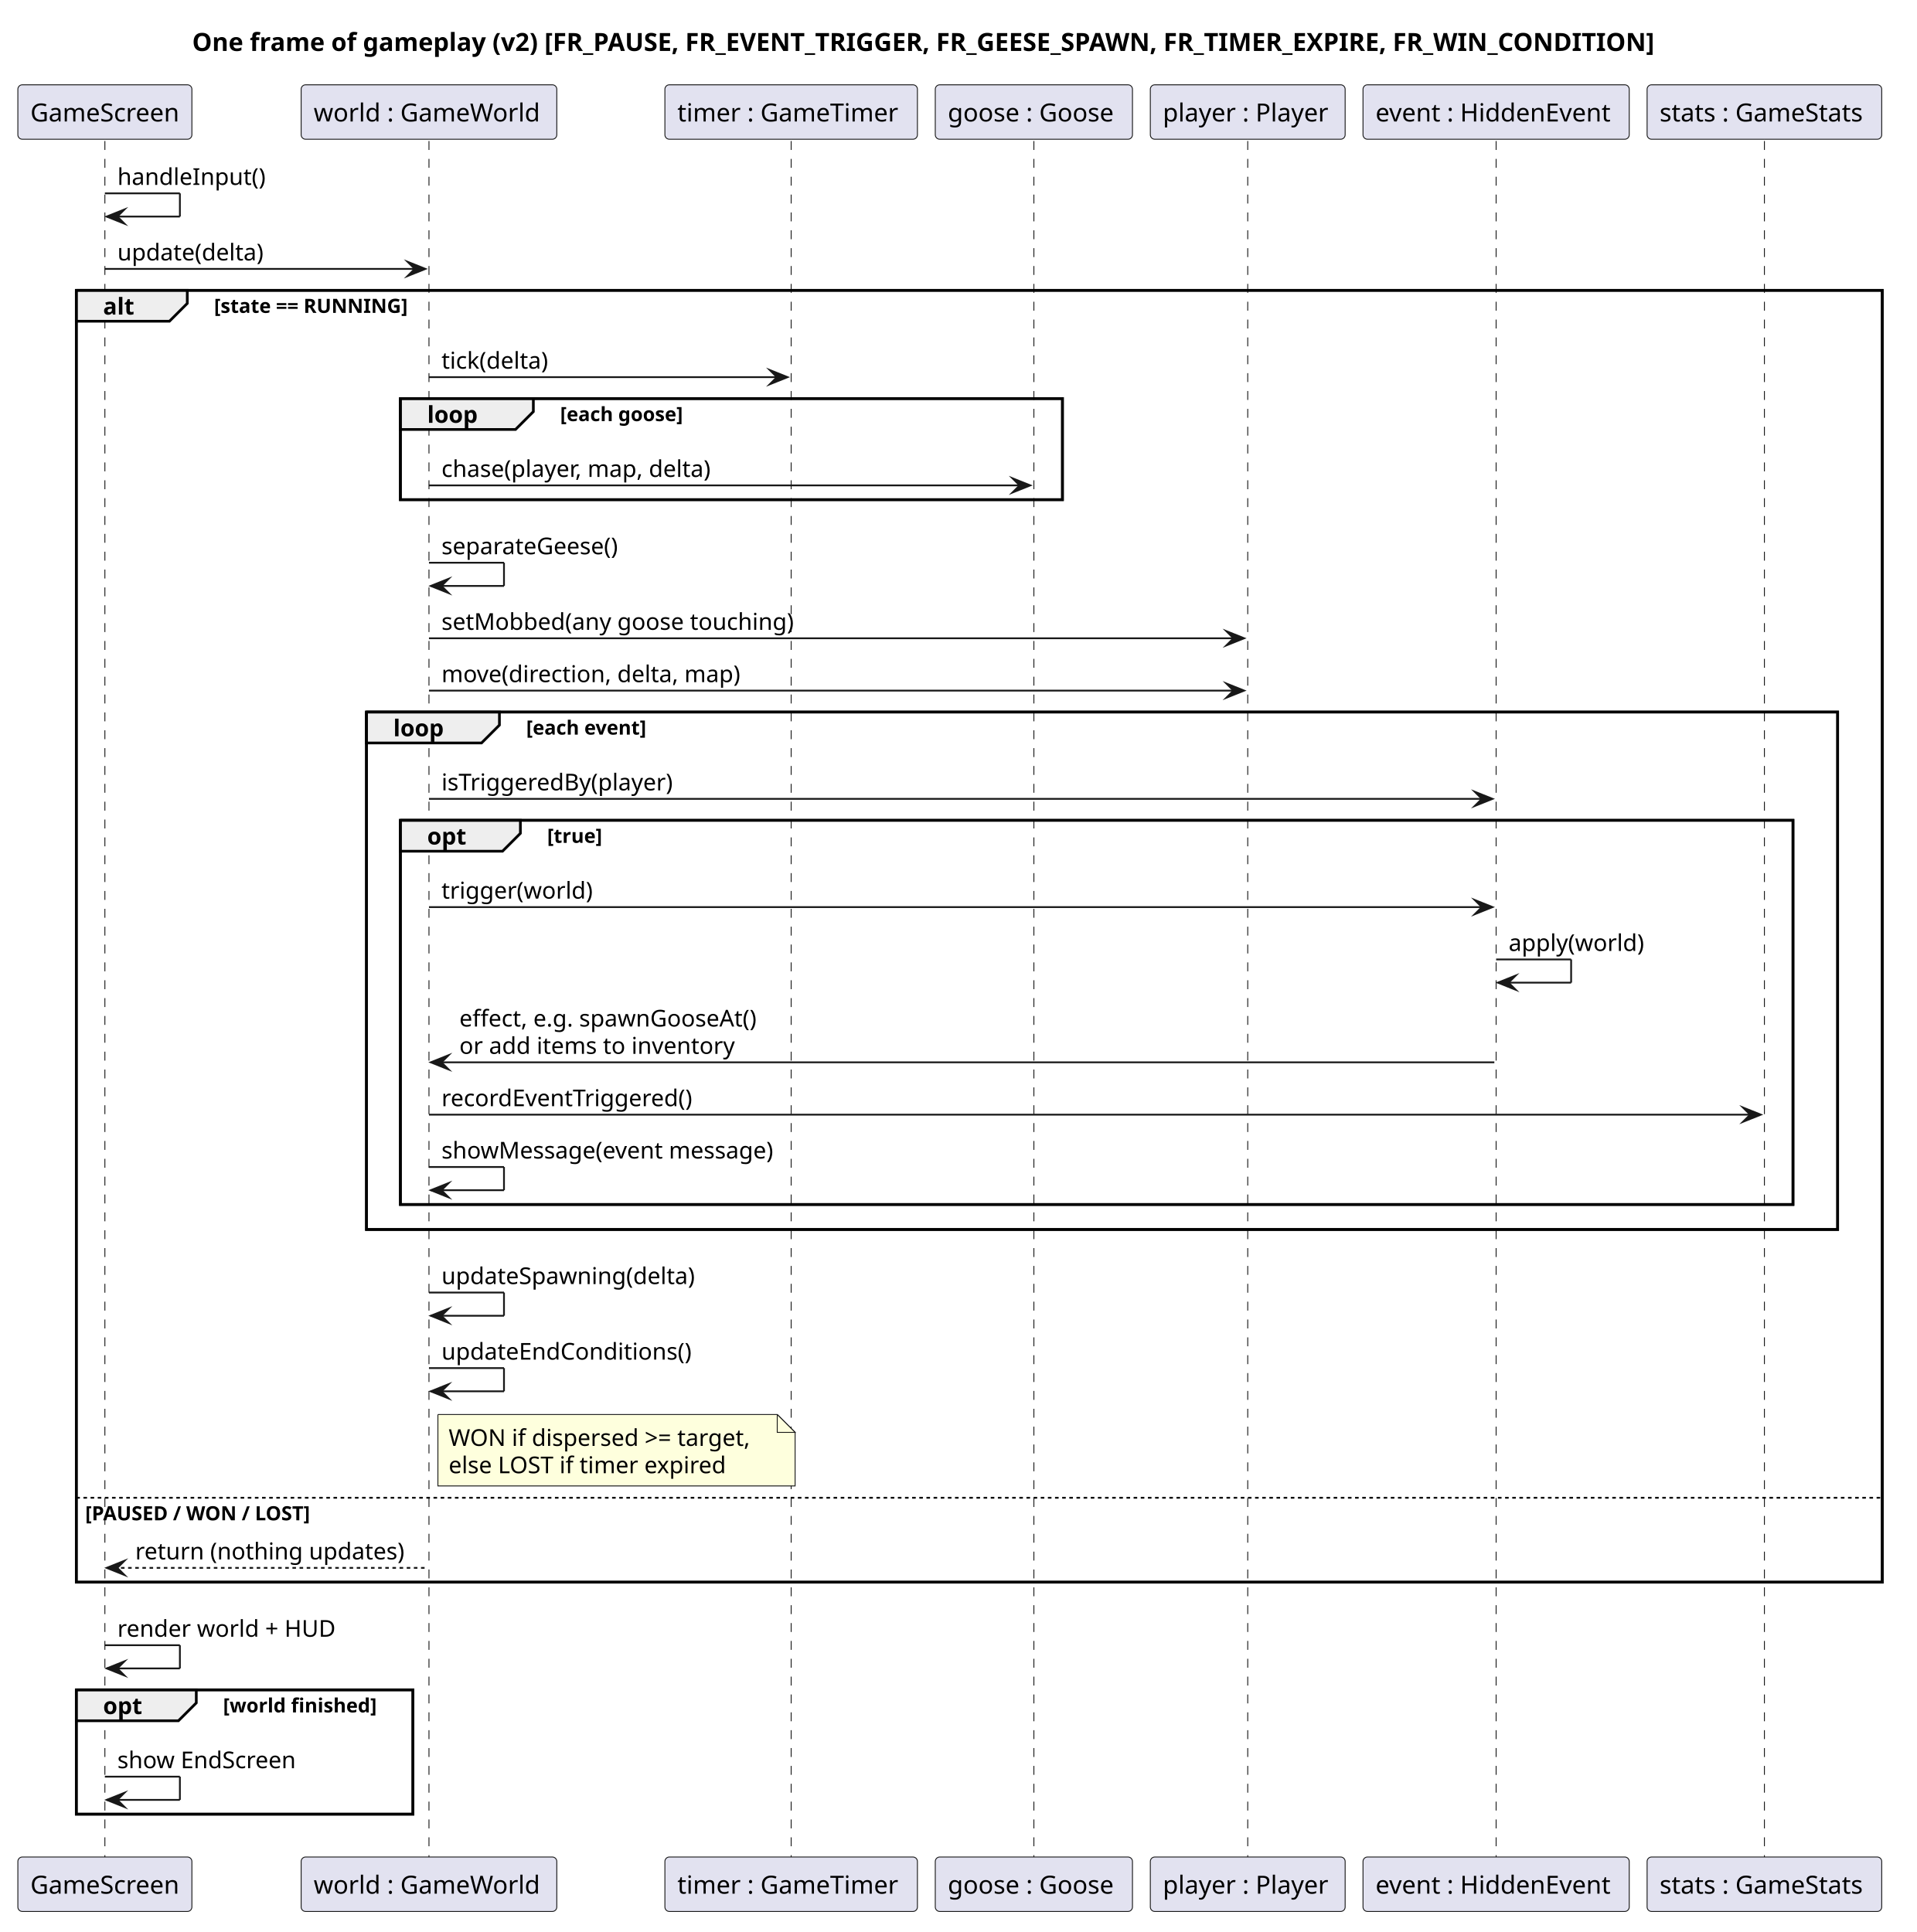
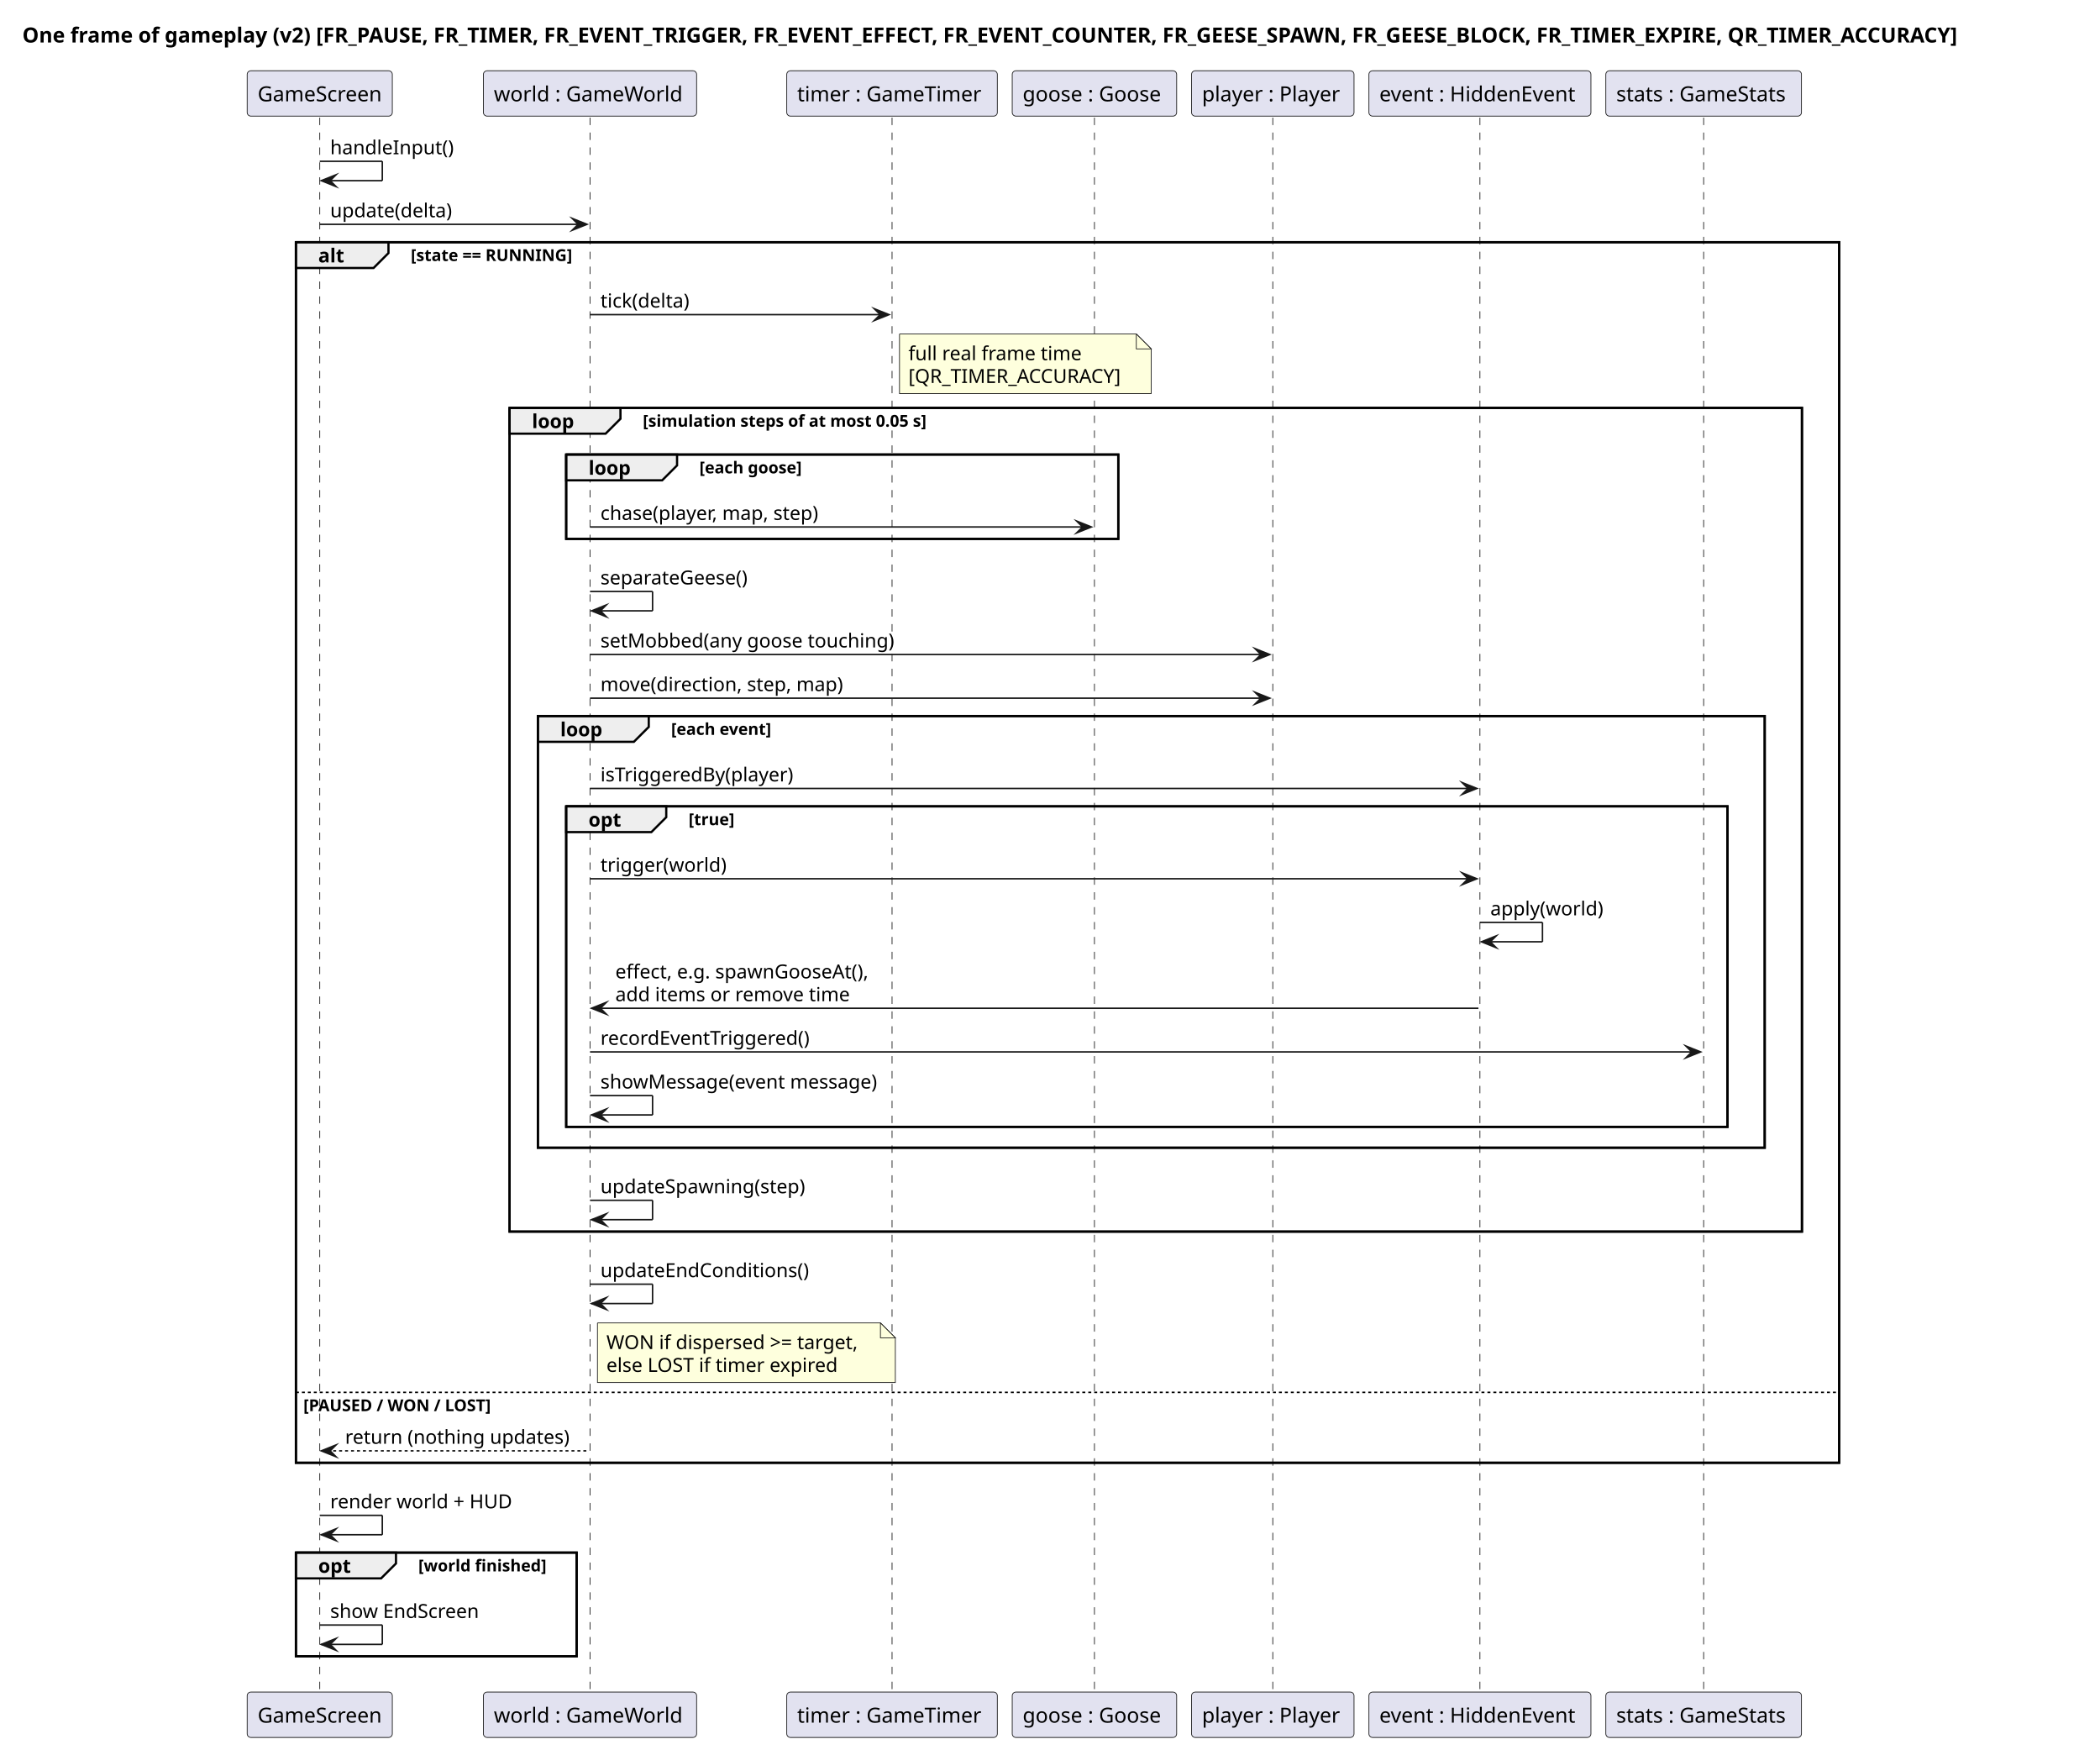
- <svg xmlns="http://www.w3.org/2000/svg" version="1.1" data-diagram-type="SEQUENCE" style="width:1073px;height:1082px;background:#FFFFFF;" width="1073px" height="1082px" viewBox="0 0 1073 1082" zoomAndPan="magnify" preserveAspectRatio="none" contentStyleType="text/css">
+ <svg xmlns="http://www.w3.org/2000/svg" version="1.1" data-diagram-type="SEQUENCE" style="width:1410px;height:1178px;background:#FFFFFF;" width="1410px" height="1178px" viewBox="0 0 1410 1178" zoomAndPan="magnify" preserveAspectRatio="none" contentStyleType="text/css">
  <defs />
  <g font-family="sans-serif" lengthAdjust="spacing">
    <g class="title" data-source-line="1">
-       <text x="107.593" y="28.535" fill="#000" font-size="14" textLength="856.721" font-weight="700">One frame of gameplay (v2) [FR_PAUSE, FR_EVENT_TRIGGER, FR_GEESE_SPAWN, FR_TIMER_EXPIRE, FR_WIN_CONDITION]</text>
-     </g>
-     <rect x="42.723" y="162.598" width="1011.184" height="723.477" fill="none" style="stroke:#000;stroke-width:1.5;" />
-     <rect x="224.186" y="223.219" width="370.689" height="56.621" fill="none" style="stroke:#000;stroke-width:1.5;" />
-     <rect x="205.186" y="398.771" width="823.722" height="289.795" fill="none" style="stroke:#000;stroke-width:1.5;" />
-     <rect x="224.186" y="459.393" width="779.722" height="215.174" fill="none" style="stroke:#000;stroke-width:1.5;" />
-     <rect x="42.723" y="946.385" width="188.462" height="69.621" fill="none" style="stroke:#000;stroke-width:1.5;" />
+       <text x="15" y="28.535" fill="#000" font-size="14" textLength="1378.843" font-weight="700">One frame of gameplay (v2) [FR_PAUSE, FR_TIMER, FR_EVENT_TRIGGER, FR_EVENT_EFFECT, FR_EVENT_COUNTER, FR_GEESE_SPAWN, FR_GEESE_BLOCK, FR_TIMER_EXPIRE, QR_TIMER_ACCURACY]</text>
+     </g>
+     <rect x="198.691" y="162.598" width="1036.184" height="819.408" fill="none" style="stroke:#000;stroke-width:1.5;" />
+     <rect x="342.153" y="273.84" width="867.722" height="552.969" fill="none" style="stroke:#000;stroke-width:1.5;" />
+     <rect x="380.153" y="305.15" width="370.689" height="56.621" fill="none" style="stroke:#000;stroke-width:1.5;" />
+     <rect x="361.153" y="480.703" width="823.722" height="289.795" fill="none" style="stroke:#000;stroke-width:1.5;" />
+     <rect x="380.153" y="541.324" width="779.722" height="215.174" fill="none" style="stroke:#000;stroke-width:1.5;" />
+     <rect x="198.691" y="1042.316" width="188.462" height="69.621" fill="none" style="stroke:#000;stroke-width:1.5;" />
    <g class="participant-lifeline" data-qualified-name="S" data-entity-uid="part1" id="part1-lifeline" data-source-line="2">
      <g>
-         <rect x="55.223" y="78.977" width="8" height="961.029" fill="#000" fill-opacity="0" />
-         <line x1="58.723" y1="78.977" x2="58.723" y2="1040.006" style="stroke:#181818;stroke-width:0.5;stroke-dasharray:5,5;" />
+         <rect x="211.191" y="78.977" width="8" height="1056.961" fill="#000" fill-opacity="0" />
+         <line x1="214.691" y1="78.977" x2="214.691" y2="1135.938" style="stroke:#181818;stroke-width:0.5;stroke-dasharray:5,5;" />
      </g>
    </g>
    <g class="participant-lifeline" data-qualified-name="W" data-entity-uid="part2" id="part2-lifeline" data-source-line="3">
      <g>
-         <rect x="236.686" y="78.977" width="8" height="961.029" fill="#000" fill-opacity="0" />
-         <line x1="240.186" y1="78.977" x2="240.186" y2="1040.006" style="stroke:#181818;stroke-width:0.5;stroke-dasharray:5,5;" />
+         <rect x="392.653" y="78.977" width="8" height="1056.961" fill="#000" fill-opacity="0" />
+         <line x1="396.153" y1="78.977" x2="396.153" y2="1135.938" style="stroke:#181818;stroke-width:0.5;stroke-dasharray:5,5;" />
      </g>
    </g>
    <g class="participant-lifeline" data-qualified-name="T" data-entity-uid="part3" id="part3-lifeline" data-source-line="4">
      <g>
-         <rect x="439.478" y="78.977" width="8" height="961.029" fill="#000" fill-opacity="0" />
-         <line x1="442.978" y1="78.977" x2="442.978" y2="1040.006" style="stroke:#181818;stroke-width:0.5;stroke-dasharray:5,5;" />
+         <rect x="595.445" y="78.977" width="8" height="1056.961" fill="#000" fill-opacity="0" />
+         <line x1="598.945" y1="78.977" x2="598.945" y2="1135.938" style="stroke:#181818;stroke-width:0.5;stroke-dasharray:5,5;" />
      </g>
    </g>
    <g class="participant-lifeline" data-qualified-name="G" data-entity-uid="part4" id="part4-lifeline" data-source-line="5">
      <g>
-         <rect x="575.375" y="78.977" width="8" height="961.029" fill="#000" fill-opacity="0" />
-         <line x1="578.875" y1="78.977" x2="578.875" y2="1040.006" style="stroke:#181818;stroke-width:0.5;stroke-dasharray:5,5;" />
+         <rect x="731.343" y="78.977" width="8" height="1056.961" fill="#000" fill-opacity="0" />
+         <line x1="734.843" y1="78.977" x2="734.843" y2="1135.938" style="stroke:#181818;stroke-width:0.5;stroke-dasharray:5,5;" />
      </g>
    </g>
    <g class="participant-lifeline" data-qualified-name="P" data-entity-uid="part5" id="part5-lifeline" data-source-line="6">
      <g>
-         <rect x="695.119" y="78.977" width="8" height="961.029" fill="#000" fill-opacity="0" />
-         <line x1="698.619" y1="78.977" x2="698.619" y2="1040.006" style="stroke:#181818;stroke-width:0.5;stroke-dasharray:5,5;" />
+         <rect x="851.087" y="78.977" width="8" height="1056.961" fill="#000" fill-opacity="0" />
+         <line x1="854.587" y1="78.977" x2="854.587" y2="1135.938" style="stroke:#181818;stroke-width:0.5;stroke-dasharray:5,5;" />
      </g>
    </g>
    <g class="participant-lifeline" data-qualified-name="E" data-entity-uid="part6" id="part6-lifeline" data-source-line="7">
      <g>
-         <rect x="834.192" y="78.977" width="8" height="961.029" fill="#000" fill-opacity="0" />
-         <line x1="837.692" y1="78.977" x2="837.692" y2="1040.006" style="stroke:#181818;stroke-width:0.5;stroke-dasharray:5,5;" />
+         <rect x="990.16" y="78.977" width="8" height="1056.961" fill="#000" fill-opacity="0" />
+         <line x1="993.66" y1="78.977" x2="993.66" y2="1135.938" style="stroke:#181818;stroke-width:0.5;stroke-dasharray:5,5;" />
      </g>
    </g>
    <g class="participant-lifeline" data-qualified-name="ST" data-entity-uid="part7" id="part7-lifeline" data-source-line="8">
      <g>
-         <rect x="984.407" y="78.977" width="8" height="961.029" fill="#000" fill-opacity="0" />
-         <line x1="987.907" y1="78.977" x2="987.907" y2="1040.006" style="stroke:#181818;stroke-width:0.5;stroke-dasharray:5,5;" />
+         <rect x="1140.375" y="78.977" width="8" height="1056.961" fill="#000" fill-opacity="0" />
+         <line x1="1143.875" y1="78.977" x2="1143.875" y2="1135.938" style="stroke:#181818;stroke-width:0.5;stroke-dasharray:5,5;" />
      </g>
    </g>
    <g class="participant participant-head" data-qualified-name="S" data-entity-uid="part1" id="part1-head" data-source-line="2">
-       <rect x="10" y="47.488" width="97.446" height="30.488" fill="#E2E2F0" style="stroke:#181818;stroke-width:0.5;" rx="2.5" ry="2.5" />
-       <text x="17" y="68.023" fill="#000" font-size="14" textLength="83.446">GameScreen</text>
+       <rect x="165.968" y="47.488" width="97.446" height="30.488" fill="#E2E2F0" style="stroke:#181818;stroke-width:0.5;" rx="2.5" ry="2.5" />
+       <text x="172.968" y="68.023" fill="#000" font-size="14" textLength="83.446">GameScreen</text>
    </g>
    <g class="participant participant-head" data-qualified-name="W" data-entity-uid="part2" id="part2-head" data-source-line="3">
-       <rect x="168.613" y="47.488" width="143.145" height="30.488" fill="#E2E2F0" style="stroke:#181818;stroke-width:0.5;" rx="2.5" ry="2.5" />
-       <text x="175.613" y="68.023" fill="#000" font-size="14" textLength="129.145">world : GameWorld</text>
+       <rect x="324.581" y="47.488" width="143.145" height="30.488" fill="#E2E2F0" style="stroke:#181818;stroke-width:0.5;" rx="2.5" ry="2.5" />
+       <text x="331.581" y="68.023" fill="#000" font-size="14" textLength="129.145">world : GameWorld</text>
    </g>
    <g class="participant participant-head" data-qualified-name="T" data-entity-uid="part3" id="part3-head" data-source-line="4">
-       <rect x="372.284" y="47.488" width="141.388" height="30.488" fill="#E2E2F0" style="stroke:#181818;stroke-width:0.5;" rx="2.5" ry="2.5" />
-       <text x="379.284" y="68.023" fill="#000" font-size="14" textLength="127.388">timer : GameTimer</text>
+       <rect x="528.251" y="47.488" width="141.388" height="30.488" fill="#E2E2F0" style="stroke:#181818;stroke-width:0.5;" rx="2.5" ry="2.5" />
+       <text x="535.251" y="68.023" fill="#000" font-size="14" textLength="127.388">timer : GameTimer</text>
    </g>
    <g class="participant participant-head" data-qualified-name="G" data-entity-uid="part4" id="part4-head" data-source-line="5">
-       <rect x="523.671" y="47.488" width="110.407" height="30.488" fill="#E2E2F0" style="stroke:#181818;stroke-width:0.5;" rx="2.5" ry="2.5" />
-       <text x="530.671" y="68.023" fill="#000" font-size="14" textLength="96.407">goose : Goose</text>
+       <rect x="679.639" y="47.488" width="110.407" height="30.488" fill="#E2E2F0" style="stroke:#181818;stroke-width:0.5;" rx="2.5" ry="2.5" />
+       <text x="686.639" y="68.023" fill="#000" font-size="14" textLength="96.407">goose : Goose</text>
    </g>
    <g class="participant participant-head" data-qualified-name="P" data-entity-uid="part5" id="part5-head" data-source-line="6">
-       <rect x="644.079" y="47.488" width="109.081" height="30.488" fill="#E2E2F0" style="stroke:#181818;stroke-width:0.5;" rx="2.5" ry="2.5" />
-       <text x="651.079" y="68.023" fill="#000" font-size="14" textLength="95.081">player : Player</text>
+       <rect x="800.046" y="47.488" width="109.081" height="30.488" fill="#E2E2F0" style="stroke:#181818;stroke-width:0.5;" rx="2.5" ry="2.5" />
+       <text x="807.046" y="68.023" fill="#000" font-size="14" textLength="95.081">player : Player</text>
    </g>
    <g class="participant participant-head" data-qualified-name="E" data-entity-uid="part6" id="part6-head" data-source-line="7">
-       <rect x="763.16" y="47.488" width="149.064" height="30.488" fill="#E2E2F0" style="stroke:#181818;stroke-width:0.5;" rx="2.5" ry="2.5" />
-       <text x="770.16" y="68.023" fill="#000" font-size="14" textLength="135.064">event : HiddenEvent</text>
+       <rect x="919.127" y="47.488" width="149.064" height="30.488" fill="#E2E2F0" style="stroke:#181818;stroke-width:0.5;" rx="2.5" ry="2.5" />
+       <text x="926.127" y="68.023" fill="#000" font-size="14" textLength="135.064">event : HiddenEvent</text>
    </g>
    <g class="participant participant-head" data-qualified-name="ST" data-entity-uid="part7" id="part7-head" data-source-line="8">
-       <rect x="922.224" y="47.488" width="131.366" height="30.488" fill="#E2E2F0" style="stroke:#181818;stroke-width:0.5;" rx="2.5" ry="2.5" />
-       <text x="929.224" y="68.023" fill="#000" font-size="14" textLength="117.366">stats : GameStats</text>
+       <rect x="1078.192" y="47.488" width="131.366" height="30.488" fill="#E2E2F0" style="stroke:#181818;stroke-width:0.5;" rx="2.5" ry="2.5" />
+       <text x="1085.192" y="68.023" fill="#000" font-size="14" textLength="117.366">stats : GameStats</text>
    </g>
    <g class="participant participant-tail" data-qualified-name="S" data-entity-uid="part1" id="part1-tail" data-source-line="2">
-       <rect x="10" y="1040.006" width="97.446" height="30.488" fill="#E2E2F0" style="stroke:#181818;stroke-width:0.5;" rx="2.5" ry="2.5" />
-       <text x="17" y="1060.541" fill="#000" font-size="14" textLength="83.446">GameScreen</text>
+       <rect x="165.968" y="1135.938" width="97.446" height="30.488" fill="#E2E2F0" style="stroke:#181818;stroke-width:0.5;" rx="2.5" ry="2.5" />
+       <text x="172.968" y="1156.473" fill="#000" font-size="14" textLength="83.446">GameScreen</text>
    </g>
    <g class="participant participant-tail" data-qualified-name="W" data-entity-uid="part2" id="part2-tail" data-source-line="3">
-       <rect x="168.613" y="1040.006" width="143.145" height="30.488" fill="#E2E2F0" style="stroke:#181818;stroke-width:0.5;" rx="2.5" ry="2.5" />
-       <text x="175.613" y="1060.541" fill="#000" font-size="14" textLength="129.145">world : GameWorld</text>
+       <rect x="324.581" y="1135.938" width="143.145" height="30.488" fill="#E2E2F0" style="stroke:#181818;stroke-width:0.5;" rx="2.5" ry="2.5" />
+       <text x="331.581" y="1156.473" fill="#000" font-size="14" textLength="129.145">world : GameWorld</text>
    </g>
    <g class="participant participant-tail" data-qualified-name="T" data-entity-uid="part3" id="part3-tail" data-source-line="4">
-       <rect x="372.284" y="1040.006" width="141.388" height="30.488" fill="#E2E2F0" style="stroke:#181818;stroke-width:0.5;" rx="2.5" ry="2.5" />
-       <text x="379.284" y="1060.541" fill="#000" font-size="14" textLength="127.388">timer : GameTimer</text>
+       <rect x="528.251" y="1135.938" width="141.388" height="30.488" fill="#E2E2F0" style="stroke:#181818;stroke-width:0.5;" rx="2.5" ry="2.5" />
+       <text x="535.251" y="1156.473" fill="#000" font-size="14" textLength="127.388">timer : GameTimer</text>
    </g>
    <g class="participant participant-tail" data-qualified-name="G" data-entity-uid="part4" id="part4-tail" data-source-line="5">
-       <rect x="523.671" y="1040.006" width="110.407" height="30.488" fill="#E2E2F0" style="stroke:#181818;stroke-width:0.5;" rx="2.5" ry="2.5" />
-       <text x="530.671" y="1060.541" fill="#000" font-size="14" textLength="96.407">goose : Goose</text>
+       <rect x="679.639" y="1135.938" width="110.407" height="30.488" fill="#E2E2F0" style="stroke:#181818;stroke-width:0.5;" rx="2.5" ry="2.5" />
+       <text x="686.639" y="1156.473" fill="#000" font-size="14" textLength="96.407">goose : Goose</text>
    </g>
    <g class="participant participant-tail" data-qualified-name="P" data-entity-uid="part5" id="part5-tail" data-source-line="6">
-       <rect x="644.079" y="1040.006" width="109.081" height="30.488" fill="#E2E2F0" style="stroke:#181818;stroke-width:0.5;" rx="2.5" ry="2.5" />
-       <text x="651.079" y="1060.541" fill="#000" font-size="14" textLength="95.081">player : Player</text>
+       <rect x="800.046" y="1135.938" width="109.081" height="30.488" fill="#E2E2F0" style="stroke:#181818;stroke-width:0.5;" rx="2.5" ry="2.5" />
+       <text x="807.046" y="1156.473" fill="#000" font-size="14" textLength="95.081">player : Player</text>
    </g>
    <g class="participant participant-tail" data-qualified-name="E" data-entity-uid="part6" id="part6-tail" data-source-line="7">
-       <rect x="763.16" y="1040.006" width="149.064" height="30.488" fill="#E2E2F0" style="stroke:#181818;stroke-width:0.5;" rx="2.5" ry="2.5" />
-       <text x="770.16" y="1060.541" fill="#000" font-size="14" textLength="135.064">event : HiddenEvent</text>
+       <rect x="919.127" y="1135.938" width="149.064" height="30.488" fill="#E2E2F0" style="stroke:#181818;stroke-width:0.5;" rx="2.5" ry="2.5" />
+       <text x="926.127" y="1156.473" fill="#000" font-size="14" textLength="135.064">event : HiddenEvent</text>
    </g>
    <g class="participant participant-tail" data-qualified-name="ST" data-entity-uid="part7" id="part7-tail" data-source-line="8">
-       <rect x="922.224" y="1040.006" width="131.366" height="30.488" fill="#E2E2F0" style="stroke:#181818;stroke-width:0.5;" rx="2.5" ry="2.5" />
-       <text x="929.224" y="1060.541" fill="#000" font-size="14" textLength="117.366">stats : GameStats</text>
+       <rect x="1078.192" y="1135.938" width="131.366" height="30.488" fill="#E2E2F0" style="stroke:#181818;stroke-width:0.5;" rx="2.5" ry="2.5" />
+       <text x="1085.192" y="1156.473" fill="#000" font-size="14" textLength="117.366">stats : GameStats</text>
    </g>
    <g class="message" data-entity-1="part1" data-entity-2="part1" id="msg1" data-source-line="10">
-       <line x1="58.723" y1="108.287" x2="100.723" y2="108.287" style="stroke:#181818;stroke-width:1;" />
-       <line x1="100.723" y1="108.287" x2="100.723" y2="121.287" style="stroke:#181818;stroke-width:1;" />
-       <line x1="59.723" y1="121.287" x2="100.723" y2="121.287" style="stroke:#181818;stroke-width:1;" />
-       <polygon points="69.723,117.287,59.723,121.287,69.723,125.287,65.723,121.287" fill="#181818" style="stroke:#181818;stroke-width:1;stroke-linejoin:miter;stroke-miterlimit:10;" />
-       <text x="65.723" y="103.545" fill="#000" font-size="13" textLength="83.878">handleInput()</text>
+       <line x1="214.691" y1="108.287" x2="256.691" y2="108.287" style="stroke:#181818;stroke-width:1;" />
+       <line x1="256.691" y1="108.287" x2="256.691" y2="121.287" style="stroke:#181818;stroke-width:1;" />
+       <line x1="215.691" y1="121.287" x2="256.691" y2="121.287" style="stroke:#181818;stroke-width:1;" />
+       <polygon points="225.691,117.287,215.691,121.287,225.691,125.287,221.691,121.287" fill="#181818" style="stroke:#181818;stroke-width:1;stroke-linejoin:miter;stroke-miterlimit:10;" />
+       <text x="221.691" y="103.545" fill="#000" font-size="13" textLength="83.878">handleInput()</text>
    </g>
    <g class="message" data-entity-1="part1" data-entity-2="part2" id="msg2" data-source-line="11">
-       <polygon points="228.186,146.598,238.186,150.598,228.186,154.598,232.186,150.598" fill="#181818" style="stroke:#181818;stroke-width:1;stroke-linejoin:miter;stroke-miterlimit:10;" />
-       <line x1="58.723" y1="150.598" x2="234.186" y2="150.598" style="stroke:#181818;stroke-width:1;" />
-       <text x="65.723" y="145.855" fill="#000" font-size="13" textLength="83.396">update(delta)</text>
-     </g>
-     <path d="M42.723,162.598 L104.862,162.598 L104.862,169.908 L94.862,179.908 L42.723,179.908 L42.723,162.598" style="stroke:#000;stroke-width:1.5;" fill="#EEE" />
-     <rect x="42.723" y="162.598" width="1011.184" height="723.477" fill="none" style="stroke:#000;stroke-width:1.5;" />
-     <text x="57.723" y="176.166" fill="#000" font-size="13" textLength="17.139" font-weight="700">alt</text>
-     <text x="119.862" y="175.232" fill="#000" font-size="11" textLength="113.851" font-weight="700">[state == RUNNING]</text>
+       <polygon points="384.153,146.598,394.153,150.598,384.153,154.598,388.153,150.598" fill="#181818" style="stroke:#181818;stroke-width:1;stroke-linejoin:miter;stroke-miterlimit:10;" />
+       <line x1="214.691" y1="150.598" x2="390.153" y2="150.598" style="stroke:#181818;stroke-width:1;" />
+       <text x="221.691" y="145.855" fill="#000" font-size="13" textLength="83.396">update(delta)</text>
+     </g>
+     <path d="M198.691,162.598 L260.83,162.598 L260.83,169.908 L250.83,179.908 L198.691,179.908 L198.691,162.598" style="stroke:#000;stroke-width:1.5;" fill="#EEE" />
+     <rect x="198.691" y="162.598" width="1036.184" height="819.408" fill="none" style="stroke:#000;stroke-width:1.5;" />
+     <text x="213.691" y="176.166" fill="#000" font-size="13" textLength="17.139" font-weight="700">alt</text>
+     <text x="275.83" y="175.232" fill="#000" font-size="11" textLength="113.851" font-weight="700">[state == RUNNING]</text>
    <g class="message" data-entity-1="part2" data-entity-2="part3" id="msg3" data-source-line="13">
-       <polygon points="430.978,207.219,440.978,211.219,430.978,215.219,434.978,211.219" fill="#181818" style="stroke:#181818;stroke-width:1;stroke-linejoin:miter;stroke-miterlimit:10;" />
-       <line x1="240.186" y1="211.219" x2="436.978" y2="211.219" style="stroke:#181818;stroke-width:1;" />
-       <text x="247.186" y="206.477" fill="#000" font-size="13" textLength="62.556">tick(delta)</text>
-     </g>
-     <path d="M224.186,223.219 L298.632,223.219 L298.632,230.529 L288.632,240.529 L224.186,240.529 L224.186,223.219" style="stroke:#000;stroke-width:1.5;" fill="#EEE" />
-     <rect x="224.186" y="223.219" width="370.689" height="56.621" fill="none" style="stroke:#000;stroke-width:1.5;" />
-     <text x="239.186" y="236.787" fill="#000" font-size="13" textLength="29.447" font-weight="700">loop</text>
-     <text x="313.632" y="235.854" fill="#000" font-size="11" textLength="71.742" font-weight="700">[each goose]</text>
-     <g class="message" data-entity-1="part2" data-entity-2="part4" id="msg4" data-source-line="15">
-       <polygon points="566.875,267.84,576.875,271.84,566.875,275.84,570.875,271.84" fill="#181818" style="stroke:#181818;stroke-width:1;stroke-linejoin:miter;stroke-miterlimit:10;" />
-       <line x1="240.186" y1="271.84" x2="572.875" y2="271.84" style="stroke:#181818;stroke-width:1;" />
-       <text x="247.186" y="267.098" fill="#000" font-size="13" textLength="157.879">chase(player, map, delta)</text>
-     </g>
-     <g class="message" data-entity-1="part2" data-entity-2="part2" id="msg5" data-source-line="17">
-       <line x1="240.186" y1="315.15" x2="282.186" y2="315.15" style="stroke:#181818;stroke-width:1;" />
-       <line x1="282.186" y1="315.15" x2="282.186" y2="328.15" style="stroke:#181818;stroke-width:1;" />
-       <line x1="241.186" y1="328.15" x2="282.186" y2="328.15" style="stroke:#181818;stroke-width:1;" />
-       <polygon points="251.186,324.15,241.186,328.15,251.186,332.15,247.186,328.15" fill="#181818" style="stroke:#181818;stroke-width:1;stroke-linejoin:miter;stroke-miterlimit:10;" />
-       <text x="247.186" y="310.408" fill="#000" font-size="13" textLength="100.039">separateGeese()</text>
-     </g>
-     <g class="message" data-entity-1="part2" data-entity-2="part5" id="msg6" data-source-line="18">
-       <polygon points="686.619,353.461,696.619,357.461,686.619,361.461,690.619,357.461" fill="#181818" style="stroke:#181818;stroke-width:1;stroke-linejoin:miter;stroke-miterlimit:10;" />
-       <line x1="240.186" y1="357.461" x2="692.619" y2="357.461" style="stroke:#181818;stroke-width:1;" />
-       <text x="247.186" y="352.719" fill="#000" font-size="13" textLength="201.944">setMobbed(any goose touching)</text>
-     </g>
-     <g class="message" data-entity-1="part2" data-entity-2="part5" id="msg7" data-source-line="19">
-       <polygon points="686.619,382.771,696.619,386.771,686.619,390.771,690.619,386.771" fill="#181818" style="stroke:#181818;stroke-width:1;stroke-linejoin:miter;stroke-miterlimit:10;" />
-       <line x1="240.186" y1="386.771" x2="692.619" y2="386.771" style="stroke:#181818;stroke-width:1;" />
-       <text x="247.186" y="382.029" fill="#000" font-size="13" textLength="173.558">move(direction, delta, map)</text>
-     </g>
-     <path d="M205.186,398.771 L279.632,398.771 L279.632,406.082 L269.632,416.082 L205.186,416.082 L205.186,398.771" style="stroke:#000;stroke-width:1.5;" fill="#EEE" />
-     <rect x="205.186" y="398.771" width="823.722" height="289.795" fill="none" style="stroke:#000;stroke-width:1.5;" />
-     <text x="220.186" y="412.34" fill="#000" font-size="13" textLength="29.447" font-weight="700">loop</text>
-     <text x="294.632" y="411.406" fill="#000" font-size="11" textLength="68.868" font-weight="700">[each event]</text>
-     <g class="message" data-entity-1="part2" data-entity-2="part6" id="msg8" data-source-line="21">
-       <polygon points="825.692,443.393,835.692,447.393,825.692,451.393,829.692,447.393" fill="#181818" style="stroke:#181818;stroke-width:1;stroke-linejoin:miter;stroke-miterlimit:10;" />
-       <line x1="240.186" y1="447.393" x2="831.692" y2="447.393" style="stroke:#181818;stroke-width:1;" />
-       <text x="247.186" y="442.65" fill="#000" font-size="13" textLength="133.079">isTriggeredBy(player)</text>
-     </g>
-     <path d="M224.186,459.393 L291.371,459.393 L291.371,466.703 L281.371,476.703 L224.186,476.703 L224.186,459.393" style="stroke:#000;stroke-width:1.5;" fill="#EEE" />
-     <rect x="224.186" y="459.393" width="779.722" height="215.174" fill="none" style="stroke:#000;stroke-width:1.5;" />
-     <text x="239.186" y="472.961" fill="#000" font-size="13" textLength="22.185" font-weight="700">opt</text>
-     <text x="306.371" y="472.027" fill="#000" font-size="11" textLength="31.281" font-weight="700">[true]</text>
-     <g class="message" data-entity-1="part2" data-entity-2="part6" id="msg9" data-source-line="23">
-       <polygon points="825.692,504.014,835.692,508.014,825.692,512.014,829.692,508.014" fill="#181818" style="stroke:#181818;stroke-width:1;stroke-linejoin:miter;stroke-miterlimit:10;" />
-       <line x1="240.186" y1="508.014" x2="831.692" y2="508.014" style="stroke:#181818;stroke-width:1;" />
-       <text x="247.186" y="503.271" fill="#000" font-size="13" textLength="86.43">trigger(world)</text>
-     </g>
-     <g class="message" data-entity-1="part6" data-entity-2="part6" id="msg10" data-source-line="24">
-       <line x1="837.692" y1="537.324" x2="879.692" y2="537.324" style="stroke:#181818;stroke-width:1;" />
-       <line x1="879.692" y1="537.324" x2="879.692" y2="550.324" style="stroke:#181818;stroke-width:1;" />
-       <line x1="838.692" y1="550.324" x2="879.692" y2="550.324" style="stroke:#181818;stroke-width:1;" />
-       <polygon points="848.692,546.324,838.692,550.324,848.692,554.324,844.692,550.324" fill="#181818" style="stroke:#181818;stroke-width:1;stroke-linejoin:miter;stroke-miterlimit:10;" />
-       <text x="844.692" y="532.582" fill="#000" font-size="13" textLength="77.81">apply(world)</text>
-     </g>
-     <g class="message" data-entity-1="part6" data-entity-2="part2" id="msg11" data-source-line="25">
-       <polygon points="251.186,590.945,241.186,594.945,251.186,598.945,247.186,594.945" fill="#181818" style="stroke:#181818;stroke-width:1;stroke-linejoin:miter;stroke-miterlimit:10;" />
-       <line x1="245.186" y1="594.945" x2="836.692" y2="594.945" style="stroke:#181818;stroke-width:1;" />
-       <text x="257.186" y="574.893" fill="#000" font-size="13" textLength="173.075">effect, e.g. spawnGooseAt()</text>
-       <text x="257.186" y="590.203" fill="#000" font-size="13" textLength="159.599">or add items to inventory</text>
-     </g>
-     <g class="message" data-entity-1="part2" data-entity-2="part7" id="msg12" data-source-line="26">
-       <polygon points="975.907,620.256,985.907,624.256,975.907,628.256,979.907,624.256" fill="#181818" style="stroke:#181818;stroke-width:1;stroke-linejoin:miter;stroke-miterlimit:10;" />
-       <line x1="240.186" y1="624.256" x2="981.907" y2="624.256" style="stroke:#181818;stroke-width:1;" />
-       <text x="247.186" y="619.514" fill="#000" font-size="13" textLength="144.606">recordEventTriggered()</text>
-     </g>
-     <g class="message" data-entity-1="part2" data-entity-2="part2" id="msg13" data-source-line="27">
-       <line x1="240.186" y1="653.566" x2="282.186" y2="653.566" style="stroke:#181818;stroke-width:1;" />
-       <line x1="282.186" y1="653.566" x2="282.186" y2="666.566" style="stroke:#181818;stroke-width:1;" />
-       <line x1="241.186" y1="666.566" x2="282.186" y2="666.566" style="stroke:#181818;stroke-width:1;" />
-       <polygon points="251.186,662.566,241.186,666.566,251.186,670.566,247.186,666.566" fill="#181818" style="stroke:#181818;stroke-width:1;stroke-linejoin:miter;stroke-miterlimit:10;" />
-       <text x="247.186" y="648.824" fill="#000" font-size="13" textLength="188.792">showMessage(event message)</text>
-     </g>
-     <g class="message" data-entity-1="part2" data-entity-2="part2" id="msg14" data-source-line="30">
-       <line x1="240.186" y1="723.877" x2="282.186" y2="723.877" style="stroke:#181818;stroke-width:1;" />
-       <line x1="282.186" y1="723.877" x2="282.186" y2="736.877" style="stroke:#181818;stroke-width:1;" />
-       <line x1="241.186" y1="736.877" x2="282.186" y2="736.877" style="stroke:#181818;stroke-width:1;" />
-       <polygon points="251.186,732.877,241.186,736.877,251.186,740.877,247.186,736.877" fill="#181818" style="stroke:#181818;stroke-width:1;stroke-linejoin:miter;stroke-miterlimit:10;" />
-       <text x="247.186" y="719.135" fill="#000" font-size="13" textLength="143.774">updateSpawning(delta)</text>
-     </g>
-     <g class="message" data-entity-1="part2" data-entity-2="part2" id="msg15" data-source-line="31">
-       <line x1="240.186" y1="766.188" x2="282.186" y2="766.188" style="stroke:#181818;stroke-width:1;" />
-       <line x1="282.186" y1="766.188" x2="282.186" y2="779.188" style="stroke:#181818;stroke-width:1;" />
-       <line x1="241.186" y1="779.188" x2="282.186" y2="779.188" style="stroke:#181818;stroke-width:1;" />
-       <polygon points="251.186,775.188,241.186,779.188,251.186,783.188,247.186,779.188" fill="#181818" style="stroke:#181818;stroke-width:1;stroke-linejoin:miter;stroke-miterlimit:10;" />
-       <text x="247.186" y="761.445" fill="#000" font-size="13" textLength="143.755">updateEndConditions()</text>
-     </g>
-     <path d="M245.186,792.188 L245.186,832.188 L445.186,832.188 L445.186,802.188 L435.186,792.188 L245.186,792.188" style="stroke:#181818;stroke-width:0.5;" fill="#FEFFDD" />
-     <path d="M435.186,792.188 L435.186,802.188 L445.186,802.188 L435.186,792.188" style="stroke:#181818;stroke-width:0.5;" fill="#FEFFDD" />
-     <text x="251.186" y="809.756" fill="#000" font-size="13" textLength="179.531">WON if dispersed &gt;= target,</text>
-     <text x="251.186" y="825.066" fill="#000" font-size="13" textLength="163.332">else LOST if timer expired</text>
-     <line x1="42.723" y1="838.809" x2="1053.907" y2="838.809" style="stroke:#000;stroke-width:1;stroke-dasharray:2,2;" />
-     <text x="47.723" y="851.443" fill="#000" font-size="11" textLength="136.431" font-weight="700">[PAUSED / WON / LOST]</text>
-     <g class="message" data-entity-1="part2" data-entity-2="part1" id="msg16" data-source-line="37">
-       <polygon points="69.723,874.074,59.723,878.074,69.723,882.074,65.723,878.074" fill="#181818" style="stroke:#181818;stroke-width:1;stroke-linejoin:miter;stroke-miterlimit:10;" />
-       <line x1="63.723" y1="878.074" x2="239.186" y2="878.074" style="stroke:#181818;stroke-width:1;stroke-dasharray:2,2;" />
-       <text x="75.723" y="873.332" fill="#000" font-size="13" textLength="154.819">return (nothing updates)</text>
-     </g>
-     <g class="message" data-entity-1="part1" data-entity-2="part1" id="msg17" data-source-line="39">
-       <line x1="58.723" y1="921.385" x2="100.723" y2="921.385" style="stroke:#181818;stroke-width:1;" />
-       <line x1="100.723" y1="921.385" x2="100.723" y2="934.385" style="stroke:#181818;stroke-width:1;" />
-       <line x1="59.723" y1="934.385" x2="100.723" y2="934.385" style="stroke:#181818;stroke-width:1;" />
-       <polygon points="69.723,930.385,59.723,934.385,69.723,938.385,65.723,934.385" fill="#181818" style="stroke:#181818;stroke-width:1;stroke-linejoin:miter;stroke-miterlimit:10;" />
-       <text x="65.723" y="916.643" fill="#000" font-size="13" textLength="127.607">render world + HUD</text>
-     </g>
-     <path d="M42.723,946.385 L109.908,946.385 L109.908,953.695 L99.908,963.695 L42.723,963.695 L42.723,946.385" style="stroke:#000;stroke-width:1.5;" fill="#EEE" />
-     <rect x="42.723" y="946.385" width="188.462" height="69.621" fill="none" style="stroke:#000;stroke-width:1.5;" />
-     <text x="57.723" y="959.953" fill="#000" font-size="13" textLength="22.185" font-weight="700">opt</text>
-     <text x="124.908" y="959.02" fill="#000" font-size="11" textLength="90.277" font-weight="700">[world finished]</text>
-     <g class="message" data-entity-1="part1" data-entity-2="part1" id="msg18" data-source-line="41">
-       <line x1="58.723" y1="995.006" x2="100.723" y2="995.006" style="stroke:#181818;stroke-width:1;" />
-       <line x1="100.723" y1="995.006" x2="100.723" y2="1008.006" style="stroke:#181818;stroke-width:1;" />
-       <line x1="59.723" y1="1008.006" x2="100.723" y2="1008.006" style="stroke:#181818;stroke-width:1;" />
-       <polygon points="69.723,1004.006,59.723,1008.006,69.723,1012.006,65.723,1008.006" fill="#181818" style="stroke:#181818;stroke-width:1;stroke-linejoin:miter;stroke-miterlimit:10;" />
-       <text x="65.723" y="990.264" fill="#000" font-size="13" textLength="101.639">show EndScreen</text>
+       <polygon points="586.945,207.219,596.945,211.219,586.945,215.219,590.945,211.219" fill="#181818" style="stroke:#181818;stroke-width:1;stroke-linejoin:miter;stroke-miterlimit:10;" />
+       <line x1="396.153" y1="211.219" x2="592.945" y2="211.219" style="stroke:#181818;stroke-width:1;" />
+       <text x="403.153" y="206.477" fill="#000" font-size="13" textLength="62.556">tick(delta)</text>
+     </g>
+     <path d="M603.945,224.219 L603.945,264.219 L772.945,264.219 L772.945,234.219 L762.945,224.219 L603.945,224.219" style="stroke:#181818;stroke-width:0.5;" fill="#FEFFDD" />
+     <path d="M762.945,224.219 L762.945,234.219 L772.945,234.219 L762.945,224.219" style="stroke:#181818;stroke-width:0.5;" fill="#FEFFDD" />
+     <text x="609.945" y="241.787" fill="#000" font-size="13" textLength="120.859">full real frame time</text>
+     <text x="609.945" y="257.098" fill="#000" font-size="13" textLength="148.453">[QR_TIMER_ACCURACY]</text>
+     <path d="M342.153,273.84 L416.6,273.84 L416.6,281.15 L406.6,291.15 L342.153,291.15 L342.153,273.84" style="stroke:#000;stroke-width:1.5;" fill="#EEE" />
+     <rect x="342.153" y="273.84" width="867.722" height="552.969" fill="none" style="stroke:#000;stroke-width:1.5;" />
+     <text x="357.153" y="287.408" fill="#000" font-size="13" textLength="29.447" font-weight="700">loop</text>
+     <text x="431.6" y="286.475" fill="#000" font-size="11" textLength="202.141" font-weight="700">[simulation steps of at most 0.05 s]</text>
+     <path d="M380.153,305.15 L454.6,305.15 L454.6,312.461 L444.6,322.461 L380.153,322.461 L380.153,305.15" style="stroke:#000;stroke-width:1.5;" fill="#EEE" />
+     <rect x="380.153" y="305.15" width="370.689" height="56.621" fill="none" style="stroke:#000;stroke-width:1.5;" />
+     <text x="395.153" y="318.719" fill="#000" font-size="13" textLength="29.447" font-weight="700">loop</text>
+     <text x="469.6" y="317.785" fill="#000" font-size="11" textLength="71.742" font-weight="700">[each goose]</text>
+     <g class="message" data-entity-1="part2" data-entity-2="part4" id="msg4" data-source-line="17">
+       <polygon points="722.843,349.771,732.843,353.771,722.843,357.771,726.843,353.771" fill="#181818" style="stroke:#181818;stroke-width:1;stroke-linejoin:miter;stroke-miterlimit:10;" />
+       <line x1="396.153" y1="353.771" x2="728.843" y2="353.771" style="stroke:#181818;stroke-width:1;" />
+       <text x="403.153" y="349.029" fill="#000" font-size="13" textLength="153.569">chase(player, map, step)</text>
+     </g>
+     <g class="message" data-entity-1="part2" data-entity-2="part2" id="msg5" data-source-line="19">
+       <line x1="396.153" y1="397.082" x2="438.153" y2="397.082" style="stroke:#181818;stroke-width:1;" />
+       <line x1="438.153" y1="397.082" x2="438.153" y2="410.082" style="stroke:#181818;stroke-width:1;" />
+       <line x1="397.153" y1="410.082" x2="438.153" y2="410.082" style="stroke:#181818;stroke-width:1;" />
+       <polygon points="407.153,406.082,397.153,410.082,407.153,414.082,403.153,410.082" fill="#181818" style="stroke:#181818;stroke-width:1;stroke-linejoin:miter;stroke-miterlimit:10;" />
+       <text x="403.153" y="392.34" fill="#000" font-size="13" textLength="100.039">separateGeese()</text>
+     </g>
+     <g class="message" data-entity-1="part2" data-entity-2="part5" id="msg6" data-source-line="20">
+       <polygon points="842.587,435.393,852.587,439.393,842.587,443.393,846.587,439.393" fill="#181818" style="stroke:#181818;stroke-width:1;stroke-linejoin:miter;stroke-miterlimit:10;" />
+       <line x1="396.153" y1="439.393" x2="848.587" y2="439.393" style="stroke:#181818;stroke-width:1;" />
+       <text x="403.153" y="434.65" fill="#000" font-size="13" textLength="201.944">setMobbed(any goose touching)</text>
+     </g>
+     <g class="message" data-entity-1="part2" data-entity-2="part5" id="msg7" data-source-line="21">
+       <polygon points="842.587,464.703,852.587,468.703,842.587,472.703,846.587,468.703" fill="#181818" style="stroke:#181818;stroke-width:1;stroke-linejoin:miter;stroke-miterlimit:10;" />
+       <line x1="396.153" y1="468.703" x2="848.587" y2="468.703" style="stroke:#181818;stroke-width:1;" />
+       <text x="403.153" y="463.961" fill="#000" font-size="13" textLength="169.248">move(direction, step, map)</text>
+     </g>
+     <path d="M361.153,480.703 L435.6,480.703 L435.6,488.014 L425.6,498.014 L361.153,498.014 L361.153,480.703" style="stroke:#000;stroke-width:1.5;" fill="#EEE" />
+     <rect x="361.153" y="480.703" width="823.722" height="289.795" fill="none" style="stroke:#000;stroke-width:1.5;" />
+     <text x="376.153" y="494.271" fill="#000" font-size="13" textLength="29.447" font-weight="700">loop</text>
+     <text x="450.6" y="493.338" fill="#000" font-size="11" textLength="68.868" font-weight="700">[each event]</text>
+     <g class="message" data-entity-1="part2" data-entity-2="part6" id="msg8" data-source-line="23">
+       <polygon points="981.66,525.324,991.66,529.324,981.66,533.324,985.66,529.324" fill="#181818" style="stroke:#181818;stroke-width:1;stroke-linejoin:miter;stroke-miterlimit:10;" />
+       <line x1="396.153" y1="529.324" x2="987.66" y2="529.324" style="stroke:#181818;stroke-width:1;" />
+       <text x="403.153" y="524.582" fill="#000" font-size="13" textLength="133.079">isTriggeredBy(player)</text>
+     </g>
+     <path d="M380.153,541.324 L447.338,541.324 L447.338,548.635 L437.338,558.635 L380.153,558.635 L380.153,541.324" style="stroke:#000;stroke-width:1.5;" fill="#EEE" />
+     <rect x="380.153" y="541.324" width="779.722" height="215.174" fill="none" style="stroke:#000;stroke-width:1.5;" />
+     <text x="395.153" y="554.893" fill="#000" font-size="13" textLength="22.185" font-weight="700">opt</text>
+     <text x="462.338" y="553.959" fill="#000" font-size="11" textLength="31.281" font-weight="700">[true]</text>
+     <g class="message" data-entity-1="part2" data-entity-2="part6" id="msg9" data-source-line="25">
+       <polygon points="981.66,585.945,991.66,589.945,981.66,593.945,985.66,589.945" fill="#181818" style="stroke:#181818;stroke-width:1;stroke-linejoin:miter;stroke-miterlimit:10;" />
+       <line x1="396.153" y1="589.945" x2="987.66" y2="589.945" style="stroke:#181818;stroke-width:1;" />
+       <text x="403.153" y="585.203" fill="#000" font-size="13" textLength="86.43">trigger(world)</text>
+     </g>
+     <g class="message" data-entity-1="part6" data-entity-2="part6" id="msg10" data-source-line="26">
+       <line x1="993.66" y1="619.256" x2="1035.66" y2="619.256" style="stroke:#181818;stroke-width:1;" />
+       <line x1="1035.66" y1="619.256" x2="1035.66" y2="632.256" style="stroke:#181818;stroke-width:1;" />
+       <line x1="994.66" y1="632.256" x2="1035.66" y2="632.256" style="stroke:#181818;stroke-width:1;" />
+       <polygon points="1004.66,628.256,994.66,632.256,1004.66,636.256,1000.66,632.256" fill="#181818" style="stroke:#181818;stroke-width:1;stroke-linejoin:miter;stroke-miterlimit:10;" />
+       <text x="1000.66" y="614.514" fill="#000" font-size="13" textLength="77.81">apply(world)</text>
+     </g>
+     <g class="message" data-entity-1="part6" data-entity-2="part2" id="msg11" data-source-line="27">
+       <polygon points="407.153,672.877,397.153,676.877,407.153,680.877,403.153,676.877" fill="#181818" style="stroke:#181818;stroke-width:1;stroke-linejoin:miter;stroke-miterlimit:10;" />
+       <line x1="401.153" y1="676.877" x2="992.66" y2="676.877" style="stroke:#181818;stroke-width:1;" />
+       <text x="413.153" y="656.824" fill="#000" font-size="13" textLength="177.188">effect, e.g. spawnGooseAt(),</text>
+       <text x="413.153" y="672.135" fill="#000" font-size="13" textLength="162.583">add items or remove time</text>
+     </g>
+     <g class="message" data-entity-1="part2" data-entity-2="part7" id="msg12" data-source-line="28">
+       <polygon points="1131.875,702.188,1141.875,706.188,1131.875,710.188,1135.875,706.188" fill="#181818" style="stroke:#181818;stroke-width:1;stroke-linejoin:miter;stroke-miterlimit:10;" />
+       <line x1="396.153" y1="706.188" x2="1137.875" y2="706.188" style="stroke:#181818;stroke-width:1;" />
+       <text x="403.153" y="701.445" fill="#000" font-size="13" textLength="144.606">recordEventTriggered()</text>
+     </g>
+     <g class="message" data-entity-1="part2" data-entity-2="part2" id="msg13" data-source-line="29">
+       <line x1="396.153" y1="735.498" x2="438.153" y2="735.498" style="stroke:#181818;stroke-width:1;" />
+       <line x1="438.153" y1="735.498" x2="438.153" y2="748.498" style="stroke:#181818;stroke-width:1;" />
+       <line x1="397.153" y1="748.498" x2="438.153" y2="748.498" style="stroke:#181818;stroke-width:1;" />
+       <polygon points="407.153,744.498,397.153,748.498,407.153,752.498,403.153,748.498" fill="#181818" style="stroke:#181818;stroke-width:1;stroke-linejoin:miter;stroke-miterlimit:10;" />
+       <text x="403.153" y="730.756" fill="#000" font-size="13" textLength="188.792">showMessage(event message)</text>
+     </g>
+     <g class="message" data-entity-1="part2" data-entity-2="part2" id="msg14" data-source-line="32">
+       <line x1="396.153" y1="805.809" x2="438.153" y2="805.809" style="stroke:#181818;stroke-width:1;" />
+       <line x1="438.153" y1="805.809" x2="438.153" y2="818.809" style="stroke:#181818;stroke-width:1;" />
+       <line x1="397.153" y1="818.809" x2="438.153" y2="818.809" style="stroke:#181818;stroke-width:1;" />
+       <polygon points="407.153,814.809,397.153,818.809,407.153,822.809,403.153,818.809" fill="#181818" style="stroke:#181818;stroke-width:1;stroke-linejoin:miter;stroke-miterlimit:10;" />
+       <text x="403.153" y="801.066" fill="#000" font-size="13" textLength="139.464">updateSpawning(step)</text>
+     </g>
+     <g class="message" data-entity-1="part2" data-entity-2="part2" id="msg15" data-source-line="34">
+       <line x1="396.153" y1="862.119" x2="438.153" y2="862.119" style="stroke:#181818;stroke-width:1;" />
+       <line x1="438.153" y1="862.119" x2="438.153" y2="875.119" style="stroke:#181818;stroke-width:1;" />
+       <line x1="397.153" y1="875.119" x2="438.153" y2="875.119" style="stroke:#181818;stroke-width:1;" />
+       <polygon points="407.153,871.119,397.153,875.119,407.153,879.119,403.153,875.119" fill="#181818" style="stroke:#181818;stroke-width:1;stroke-linejoin:miter;stroke-miterlimit:10;" />
+       <text x="403.153" y="857.377" fill="#000" font-size="13" textLength="143.755">updateEndConditions()</text>
+     </g>
+     <path d="M401.153,888.119 L401.153,928.119 L601.153,928.119 L601.153,898.119 L591.153,888.119 L401.153,888.119" style="stroke:#181818;stroke-width:0.5;" fill="#FEFFDD" />
+     <path d="M591.153,888.119 L591.153,898.119 L601.153,898.119 L591.153,888.119" style="stroke:#181818;stroke-width:0.5;" fill="#FEFFDD" />
+     <text x="407.153" y="905.688" fill="#000" font-size="13" textLength="179.531">WON if dispersed &gt;= target,</text>
+     <text x="407.153" y="920.998" fill="#000" font-size="13" textLength="163.332">else LOST if timer expired</text>
+     <line x1="198.691" y1="934.74" x2="1234.875" y2="934.74" style="stroke:#000;stroke-width:1;stroke-dasharray:2,2;" />
+     <text x="203.691" y="947.375" fill="#000" font-size="11" textLength="136.431" font-weight="700">[PAUSED / WON / LOST]</text>
+     <g class="message" data-entity-1="part2" data-entity-2="part1" id="msg16" data-source-line="40">
+       <polygon points="225.691,970.006,215.691,974.006,225.691,978.006,221.691,974.006" fill="#181818" style="stroke:#181818;stroke-width:1;stroke-linejoin:miter;stroke-miterlimit:10;" />
+       <line x1="219.691" y1="974.006" x2="395.153" y2="974.006" style="stroke:#181818;stroke-width:1;stroke-dasharray:2,2;" />
+       <text x="231.691" y="969.264" fill="#000" font-size="13" textLength="154.819">return (nothing updates)</text>
+     </g>
+     <g class="message" data-entity-1="part1" data-entity-2="part1" id="msg17" data-source-line="42">
+       <line x1="214.691" y1="1017.316" x2="256.691" y2="1017.316" style="stroke:#181818;stroke-width:1;" />
+       <line x1="256.691" y1="1017.316" x2="256.691" y2="1030.316" style="stroke:#181818;stroke-width:1;" />
+       <line x1="215.691" y1="1030.316" x2="256.691" y2="1030.316" style="stroke:#181818;stroke-width:1;" />
+       <polygon points="225.691,1026.316,215.691,1030.316,225.691,1034.316,221.691,1030.316" fill="#181818" style="stroke:#181818;stroke-width:1;stroke-linejoin:miter;stroke-miterlimit:10;" />
+       <text x="221.691" y="1012.574" fill="#000" font-size="13" textLength="127.607">render world + HUD</text>
+     </g>
+     <path d="M198.691,1042.316 L265.876,1042.316 L265.876,1049.627 L255.876,1059.627 L198.691,1059.627 L198.691,1042.316" style="stroke:#000;stroke-width:1.5;" fill="#EEE" />
+     <rect x="198.691" y="1042.316" width="188.462" height="69.621" fill="none" style="stroke:#000;stroke-width:1.5;" />
+     <text x="213.691" y="1055.885" fill="#000" font-size="13" textLength="22.185" font-weight="700">opt</text>
+     <text x="280.876" y="1054.951" fill="#000" font-size="11" textLength="90.277" font-weight="700">[world finished]</text>
+     <g class="message" data-entity-1="part1" data-entity-2="part1" id="msg18" data-source-line="44">
+       <line x1="214.691" y1="1090.938" x2="256.691" y2="1090.938" style="stroke:#181818;stroke-width:1;" />
+       <line x1="256.691" y1="1090.938" x2="256.691" y2="1103.938" style="stroke:#181818;stroke-width:1;" />
+       <line x1="215.691" y1="1103.938" x2="256.691" y2="1103.938" style="stroke:#181818;stroke-width:1;" />
+       <polygon points="225.691,1099.938,215.691,1103.938,225.691,1107.938,221.691,1103.938" fill="#181818" style="stroke:#181818;stroke-width:1;stroke-linejoin:miter;stroke-miterlimit:10;" />
+       <text x="221.691" y="1086.195" fill="#000" font-size="13" textLength="101.639">show EndScreen</text>
    </g>
  </g>
</svg>
